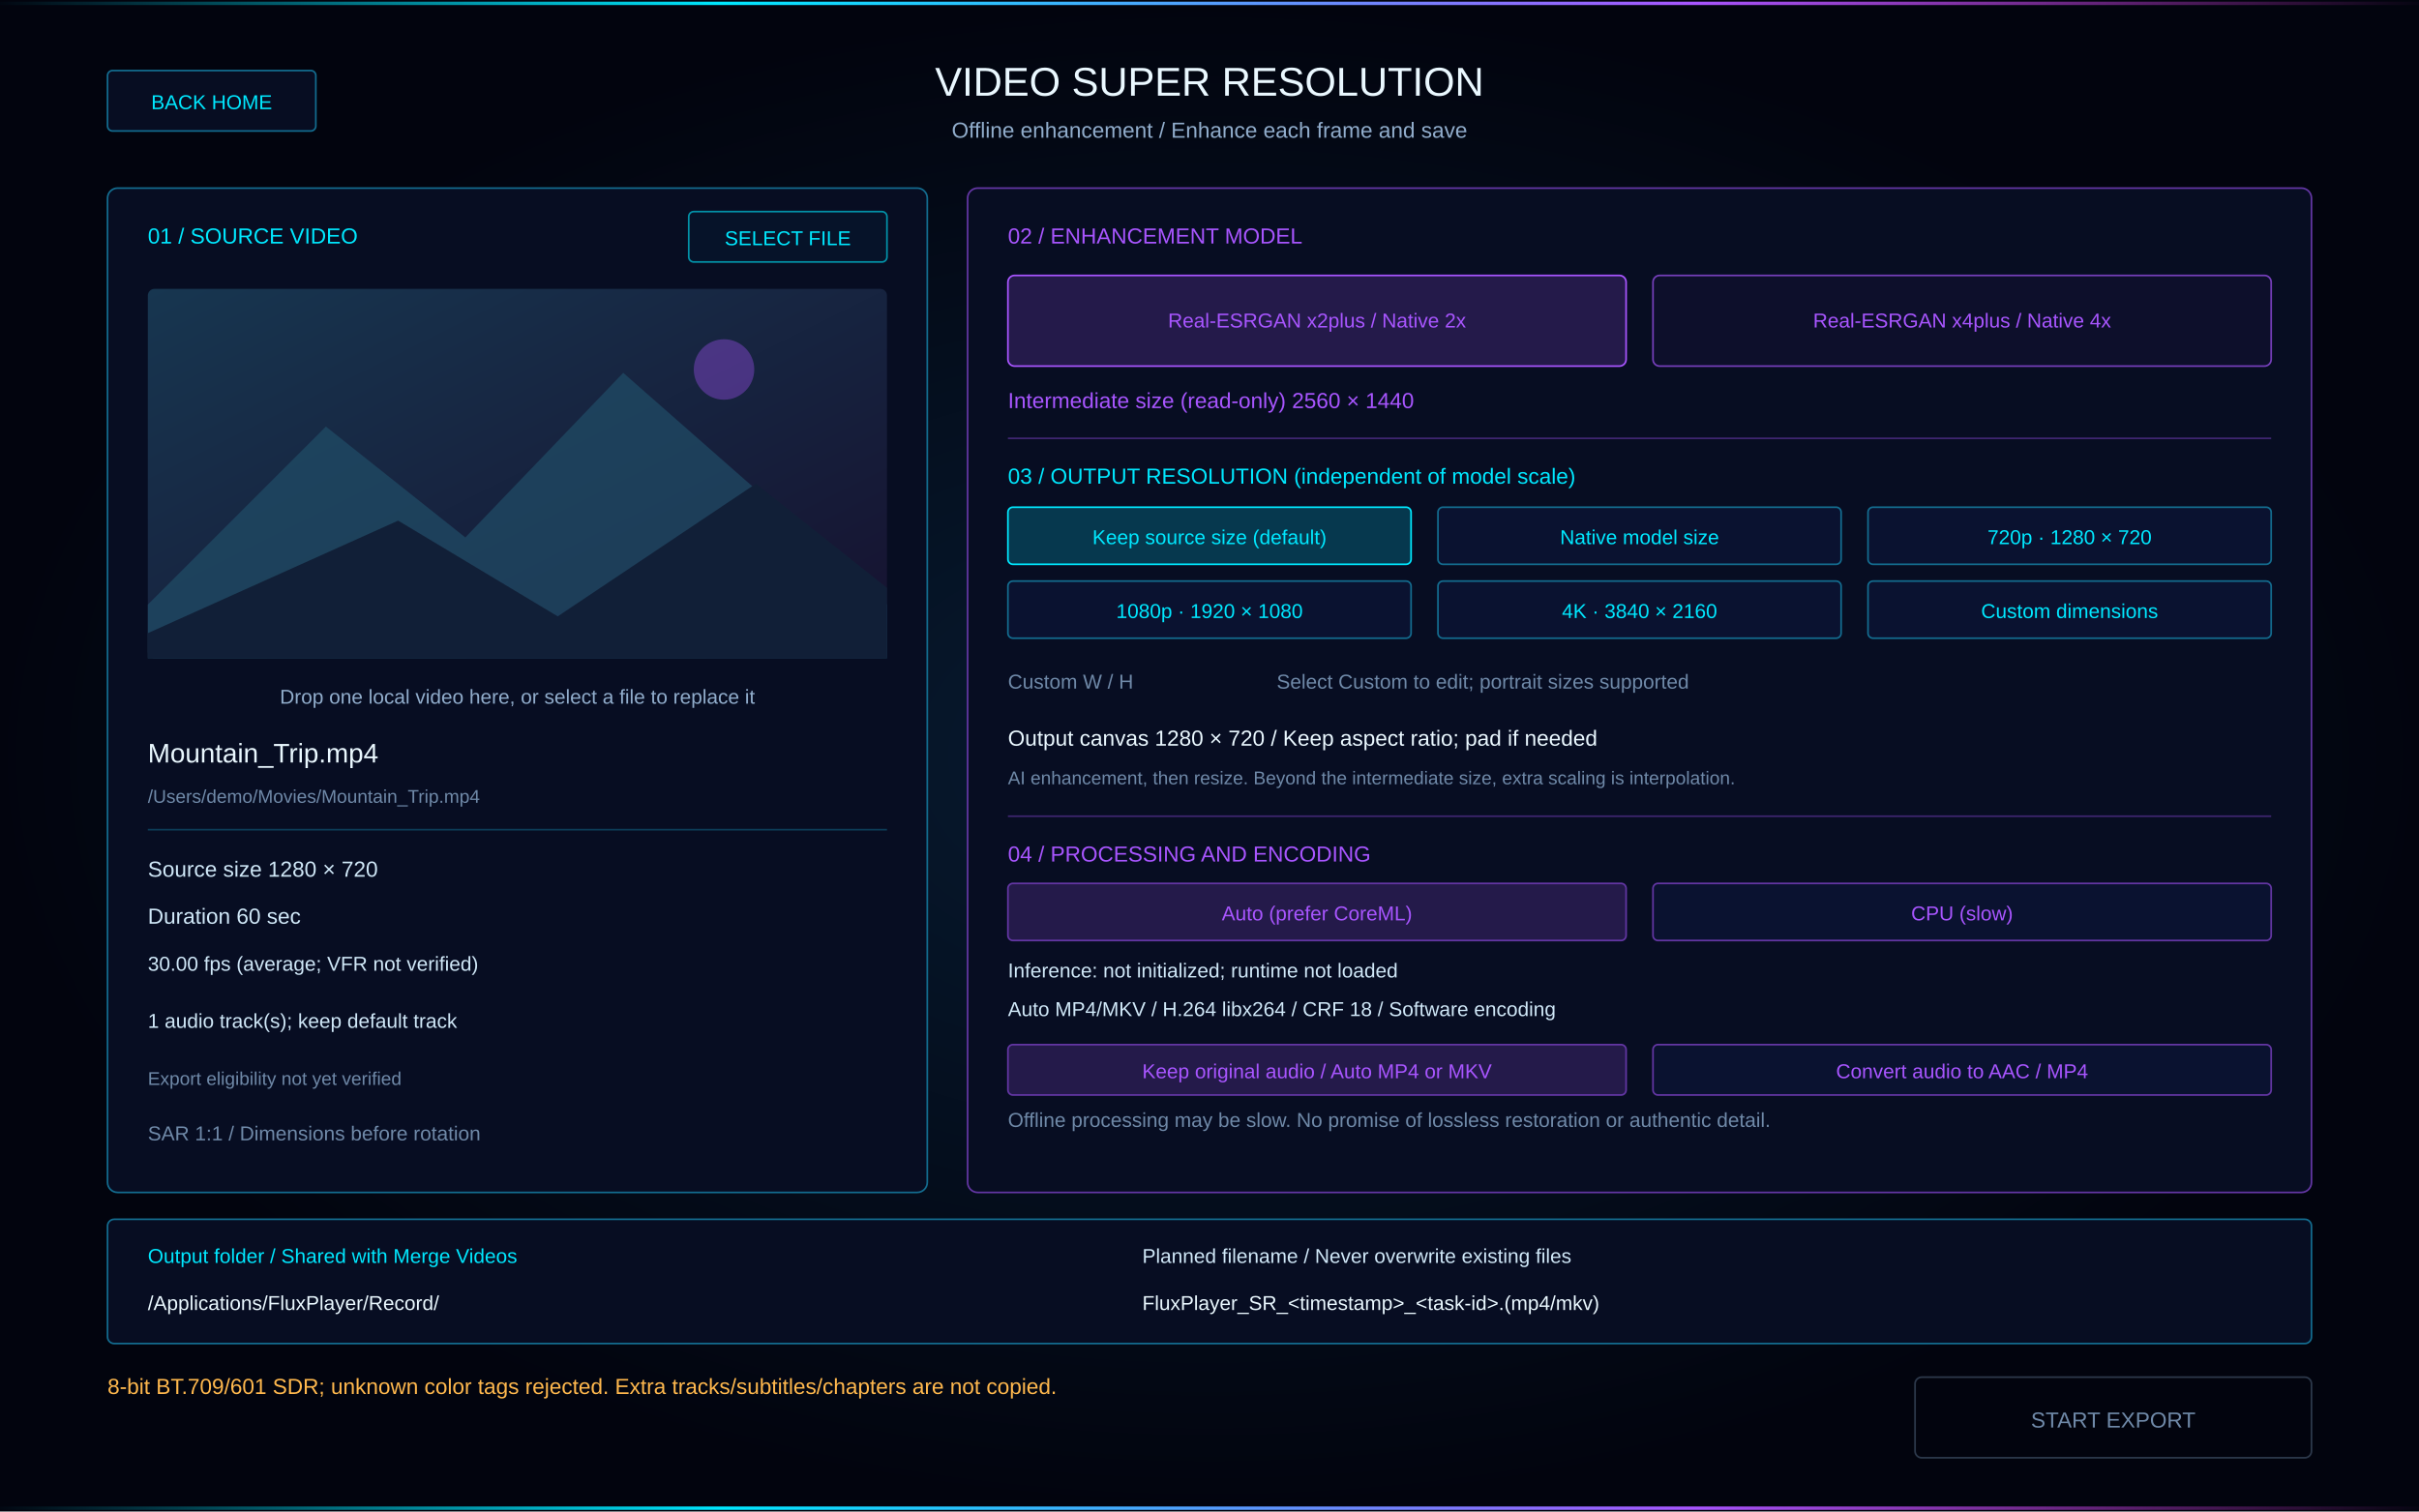
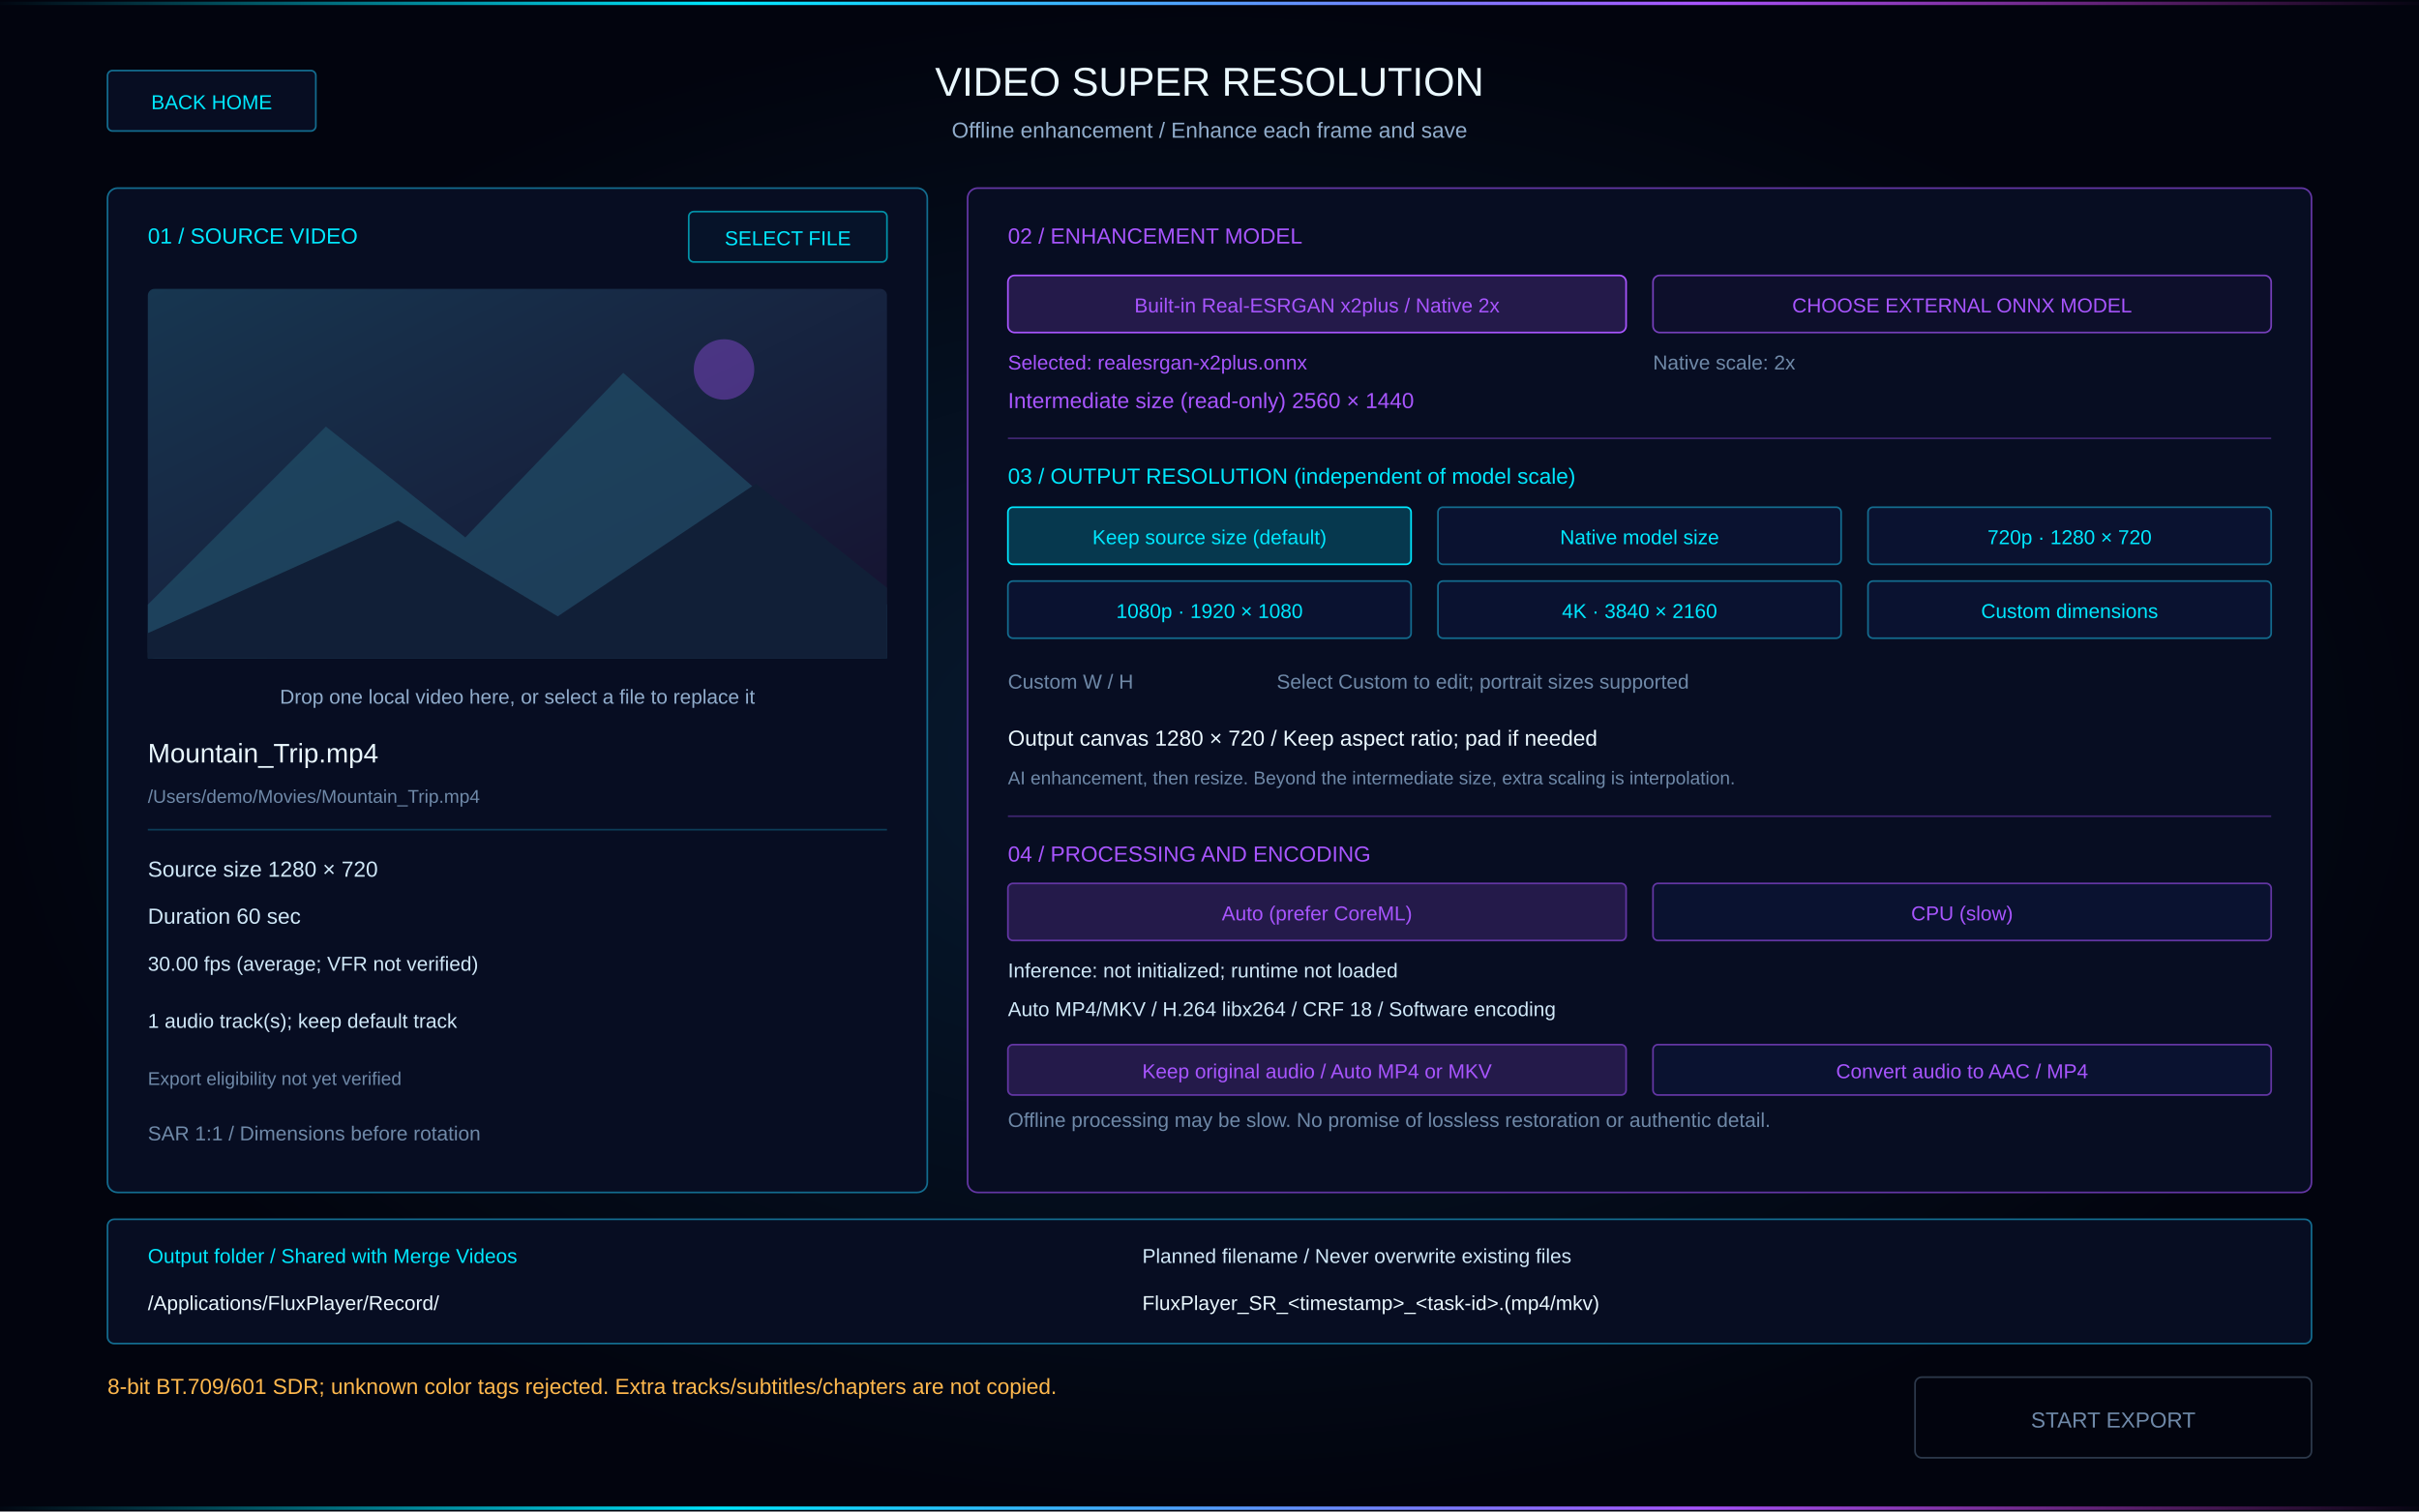
<svg xmlns="http://www.w3.org/2000/svg" width="1440" height="900" viewBox="0 0 1440 900" fill="none">
  <defs>
    <radialGradient id="bg">
      <stop stop-color="#071B31" />
      <stop offset="1" stop-color="#02040E" />
    </radialGradient>
    <linearGradient id="rail">
      <stop stop-color="#00E8FF" stop-opacity="0" />
      <stop offset=".3" stop-color="#00E8FF" />
      <stop offset=".7" stop-color="#A855FF" />
      <stop offset="1" stop-color="#FF3DF2" stop-opacity="0" />
    </linearGradient>
    <linearGradient id="scene" x2="1" y2="1">
      <stop stop-color="#173650" />
      <stop offset="1" stop-color="#16112F" />
    </linearGradient>
  </defs>
  <rect width="1440" height="900" fill="url(#bg)" />
  <path d="M0 2H1440M0 898H1440" stroke="url(#rail)" stroke-width="2" />
  <g font-family="Arial, sans-serif">
    <a href="mockup_home.svg">
      <rect x="64" y="42" width="124" height="36" rx="3" fill="#070D22" stroke="#136C8F" />
      <text x="126" y="65" text-anchor="middle" font-size="12" fill="#00E8FF">BACK HOME</text>
    </a>
    <text x="720" y="57" text-anchor="middle" font-size="24" fill="#EAF8FF">VIDEO SUPER RESOLUTION</text>
    <text x="720" y="82" text-anchor="middle" font-size="13" fill="#91ADCC">Offline enhancement / Enhance each frame and save</text>
    <g id="source-panel">
      <rect x="64" y="112" width="488" height="598" rx="6" fill="#070D22" stroke="#136C8F" />
      <text x="88" y="145" font-size="13" fill="#00E8FF">01 / SOURCE VIDEO</text>
      <rect x="410" y="126" width="118" height="30" rx="3" fill="#061329" stroke="#00E8FF" stroke-opacity=".6" />
      <text x="469" y="146" text-anchor="middle" font-size="12" fill="#00E8FF">SELECT FILE</text>
      <rect x="88" y="172" width="440" height="220" rx="4" fill="url(#scene)" />
      <path d="M88 360L194 254L277 320L371 222L528 360V392H88Z" fill="#21516A" fill-opacity=".65" />
      <path d="M88 377L237 310L332 367L450 288L528 350V392H88Z" fill="#111F37" />
      <circle cx="431" cy="220" r="18" fill="#A855FF" fill-opacity=".35" />
      <text x="308" y="419" text-anchor="middle" font-size="12" fill="#91ADCC">Drop one local video here, or select a file to replace it</text>
      <text x="88" y="454" font-size="16" fill="#EAF8FF">Mountain_Trip.mp4</text>
      <text x="88" y="478" font-size="11" fill="#6F89A8">/Users/demo/Movies/Mountain_Trip.mp4</text>
      <path d="M88 494H528" stroke="#136C8F" stroke-opacity=".5" />
      <g font-size="13" fill="#D0E8F8">
        <text x="88" y="522">Source size   1280 × 720</text>
        <text x="88" y="550">Duration   60 sec</text>
        <text x="88" y="578" font-size="12">30.00 fps (average; VFR not verified)</text>
        <text x="88" y="612" font-size="12">1 audio track(s); keep default track</text>
      </g>
      <text x="88" y="646" font-size="11" fill="#6F89A8">Export eligibility not yet verified</text>
      <text x="88" y="679" font-size="12" fill="#6F89A8">SAR 1:1 / Dimensions before rotation</text>
    </g>
    <g id="enhancement-settings">
      <rect x="576" y="112" width="800" height="598" rx="6" fill="#070D22" stroke="#6336A4" />
      <text x="600" y="145" font-size="13" fill="#A855FF">02 / ENHANCEMENT MODEL</text>
-       <rect x="600" y="164" width="368" height="54" rx="4" fill="#A855FF" fill-opacity=".18" stroke="#A855FF" />
-       <text x="784" y="195" text-anchor="middle" font-size="12" fill="#A855FF">Real-ESRGAN x2plus / Native 2x</text>
-       <rect x="984" y="164" width="368" height="54" rx="4" fill="#A855FF" fill-opacity=".04" stroke="#A855FF" stroke-opacity=".68" />
-       <text x="1168" y="195" text-anchor="middle" font-size="12" fill="#A855FF">Real-ESRGAN x4plus / Native 4x</text>
+       <rect x="600" y="164" width="368" height="34" rx="4" fill="#A855FF" fill-opacity=".18" stroke="#A855FF" />
+       <text x="784" y="186" text-anchor="middle" font-size="12" fill="#A855FF">Built-in Real-ESRGAN x2plus / Native 2x</text>
+       <rect x="984" y="164" width="368" height="34" rx="4" fill="#A855FF" fill-opacity=".04" stroke="#A855FF" stroke-opacity=".68" />
+       <text x="1168" y="186" text-anchor="middle" font-size="12" fill="#A855FF">CHOOSE EXTERNAL ONNX MODEL</text>
+       <text x="600" y="220" font-size="12" fill="#A855FF">Selected: realesrgan-x2plus.onnx</text>
+       <text x="984" y="220" font-size="12" fill="#6F89A8">Native scale: 2x</text>
      <text x="600" y="243" font-size="13" fill="#A855FF">Intermediate size (read-only)  2560 × 1440</text>
      <path d="M600 261H1352" stroke="#6336A4" stroke-opacity=".6" />
      <text x="600" y="288" font-size="13" fill="#00E8FF">03 / OUTPUT RESOLUTION (independent of model scale)</text>
      <g font-size="12" text-anchor="middle">
        <rect x="600" y="302" width="240" height="34" rx="3" fill="#00E8FF" fill-opacity=".2" stroke="#00E8FF" />
        <text x="720" y="324" fill="#00E8FF">Keep source size (default)</text>
        <rect x="856" y="302" width="240" height="34" rx="3" fill="#0A1230" stroke="#136C8F" />
        <text x="976" y="324" fill="#00E8FF">Native model size</text>
        <rect x="1112" y="302" width="240" height="34" rx="3" fill="#0A1230" stroke="#136C8F" />
        <text x="1232" y="324" fill="#00E8FF">720p · 1280 × 720</text>
        <rect x="600" y="346" width="240" height="34" rx="3" fill="#0A1230" stroke="#136C8F" />
        <text x="720" y="368" fill="#00E8FF">1080p · 1920 × 1080</text>
        <rect x="856" y="346" width="240" height="34" rx="3" fill="#0A1230" stroke="#136C8F" />
        <text x="976" y="368" fill="#00E8FF">4K · 3840 × 2160</text>
        <rect x="1112" y="346" width="240" height="34" rx="3" fill="#0A1230" stroke="#136C8F" />
        <text x="1232" y="368" fill="#00E8FF">Custom dimensions</text>
      </g>
      <text x="600" y="410" font-size="12" fill="#6F89A8">Custom W / H</text>
      <text x="760" y="410" font-size="12" fill="#6F89A8">Select Custom to edit; portrait sizes supported</text>
      <text x="600" y="444" font-size="13" fill="#EAF8FF">Output canvas  1280 × 720 / Keep aspect ratio; pad if needed</text>
      <text x="600" y="467" font-size="11" fill="#6F89A8">AI enhancement, then resize. Beyond the intermediate size, extra scaling is interpolation.</text>
      <path d="M600 486H1352" stroke="#6336A4" stroke-opacity=".6" />
      <text x="600" y="513" font-size="13" fill="#A855FF">04 / PROCESSING AND ENCODING</text>
      <rect x="600" y="526" width="368" height="34" rx="3" fill="#A855FF" fill-opacity=".18" stroke="#6336A4" />
      <text x="784" y="548" text-anchor="middle" font-size="12" fill="#A855FF">Auto (prefer CoreML)</text>
      <rect x="984" y="526" width="368" height="34" rx="3" fill="#0A1230" stroke="#6336A4" />
      <text x="1168" y="548" text-anchor="middle" font-size="12" fill="#A855FF">CPU (slow)</text>
      <text x="600" y="582" font-size="12" fill="#D0E8F8">Inference: not initialized; runtime not loaded</text>
      <text x="600" y="605" font-size="12" fill="#D0E8F8">Auto MP4/MKV / H.264 libx264 / CRF 18 / Software encoding</text>
      <rect x="600" y="622" width="368" height="30" rx="3" fill="#A855FF" fill-opacity=".18" stroke="#6336A4" />
      <text x="784" y="642" text-anchor="middle" font-size="12" fill="#A855FF">Keep original audio / Auto MP4 or MKV</text>
      <rect x="984" y="622" width="368" height="30" rx="3" fill="#0A1230" stroke="#6336A4" />
      <text x="1168" y="642" text-anchor="middle" font-size="12" fill="#A855FF">Convert audio to AAC / MP4</text>
      <text x="600" y="671" font-size="12" fill="#6F89A8">Offline processing may be slow. No promise of lossless restoration or authentic detail.</text>
    </g>
    <g id="output-destination">
      <rect x="64" y="726" width="1312" height="74" rx="4" fill="#070D22" stroke="#136C8F" />
      <text x="88" y="752" font-size="12" fill="#00E8FF">Output folder / Shared with Merge Videos</text>
      <text x="88" y="780" font-size="12" fill="#EAF8FF">/Applications/FluxPlayer/Record/</text>
      <text x="680" y="752" font-size="12" fill="#D0E8F8">Planned filename / Never overwrite existing files</text>
      <text x="680" y="780" font-size="12" fill="#EAF8FF">FluxPlayer_SR_&lt;timestamp&gt;_&lt;task-id&gt;.(mp4/mkv)</text>
    </g>
    <text x="64" y="830" font-size="13" fill="#FFB84D">8-bit BT.709/601 SDR; unknown color tags rejected. Extra tracks/subtitles/chapters are not copied.</text>
    <rect x="1140" y="820" width="236" height="48" rx="4" stroke="#6F89A8" stroke-opacity=".4" />
    <text x="1258" y="850" text-anchor="middle" font-size="13" fill="#6F89A8">START EXPORT</text>
  </g>
</svg>
